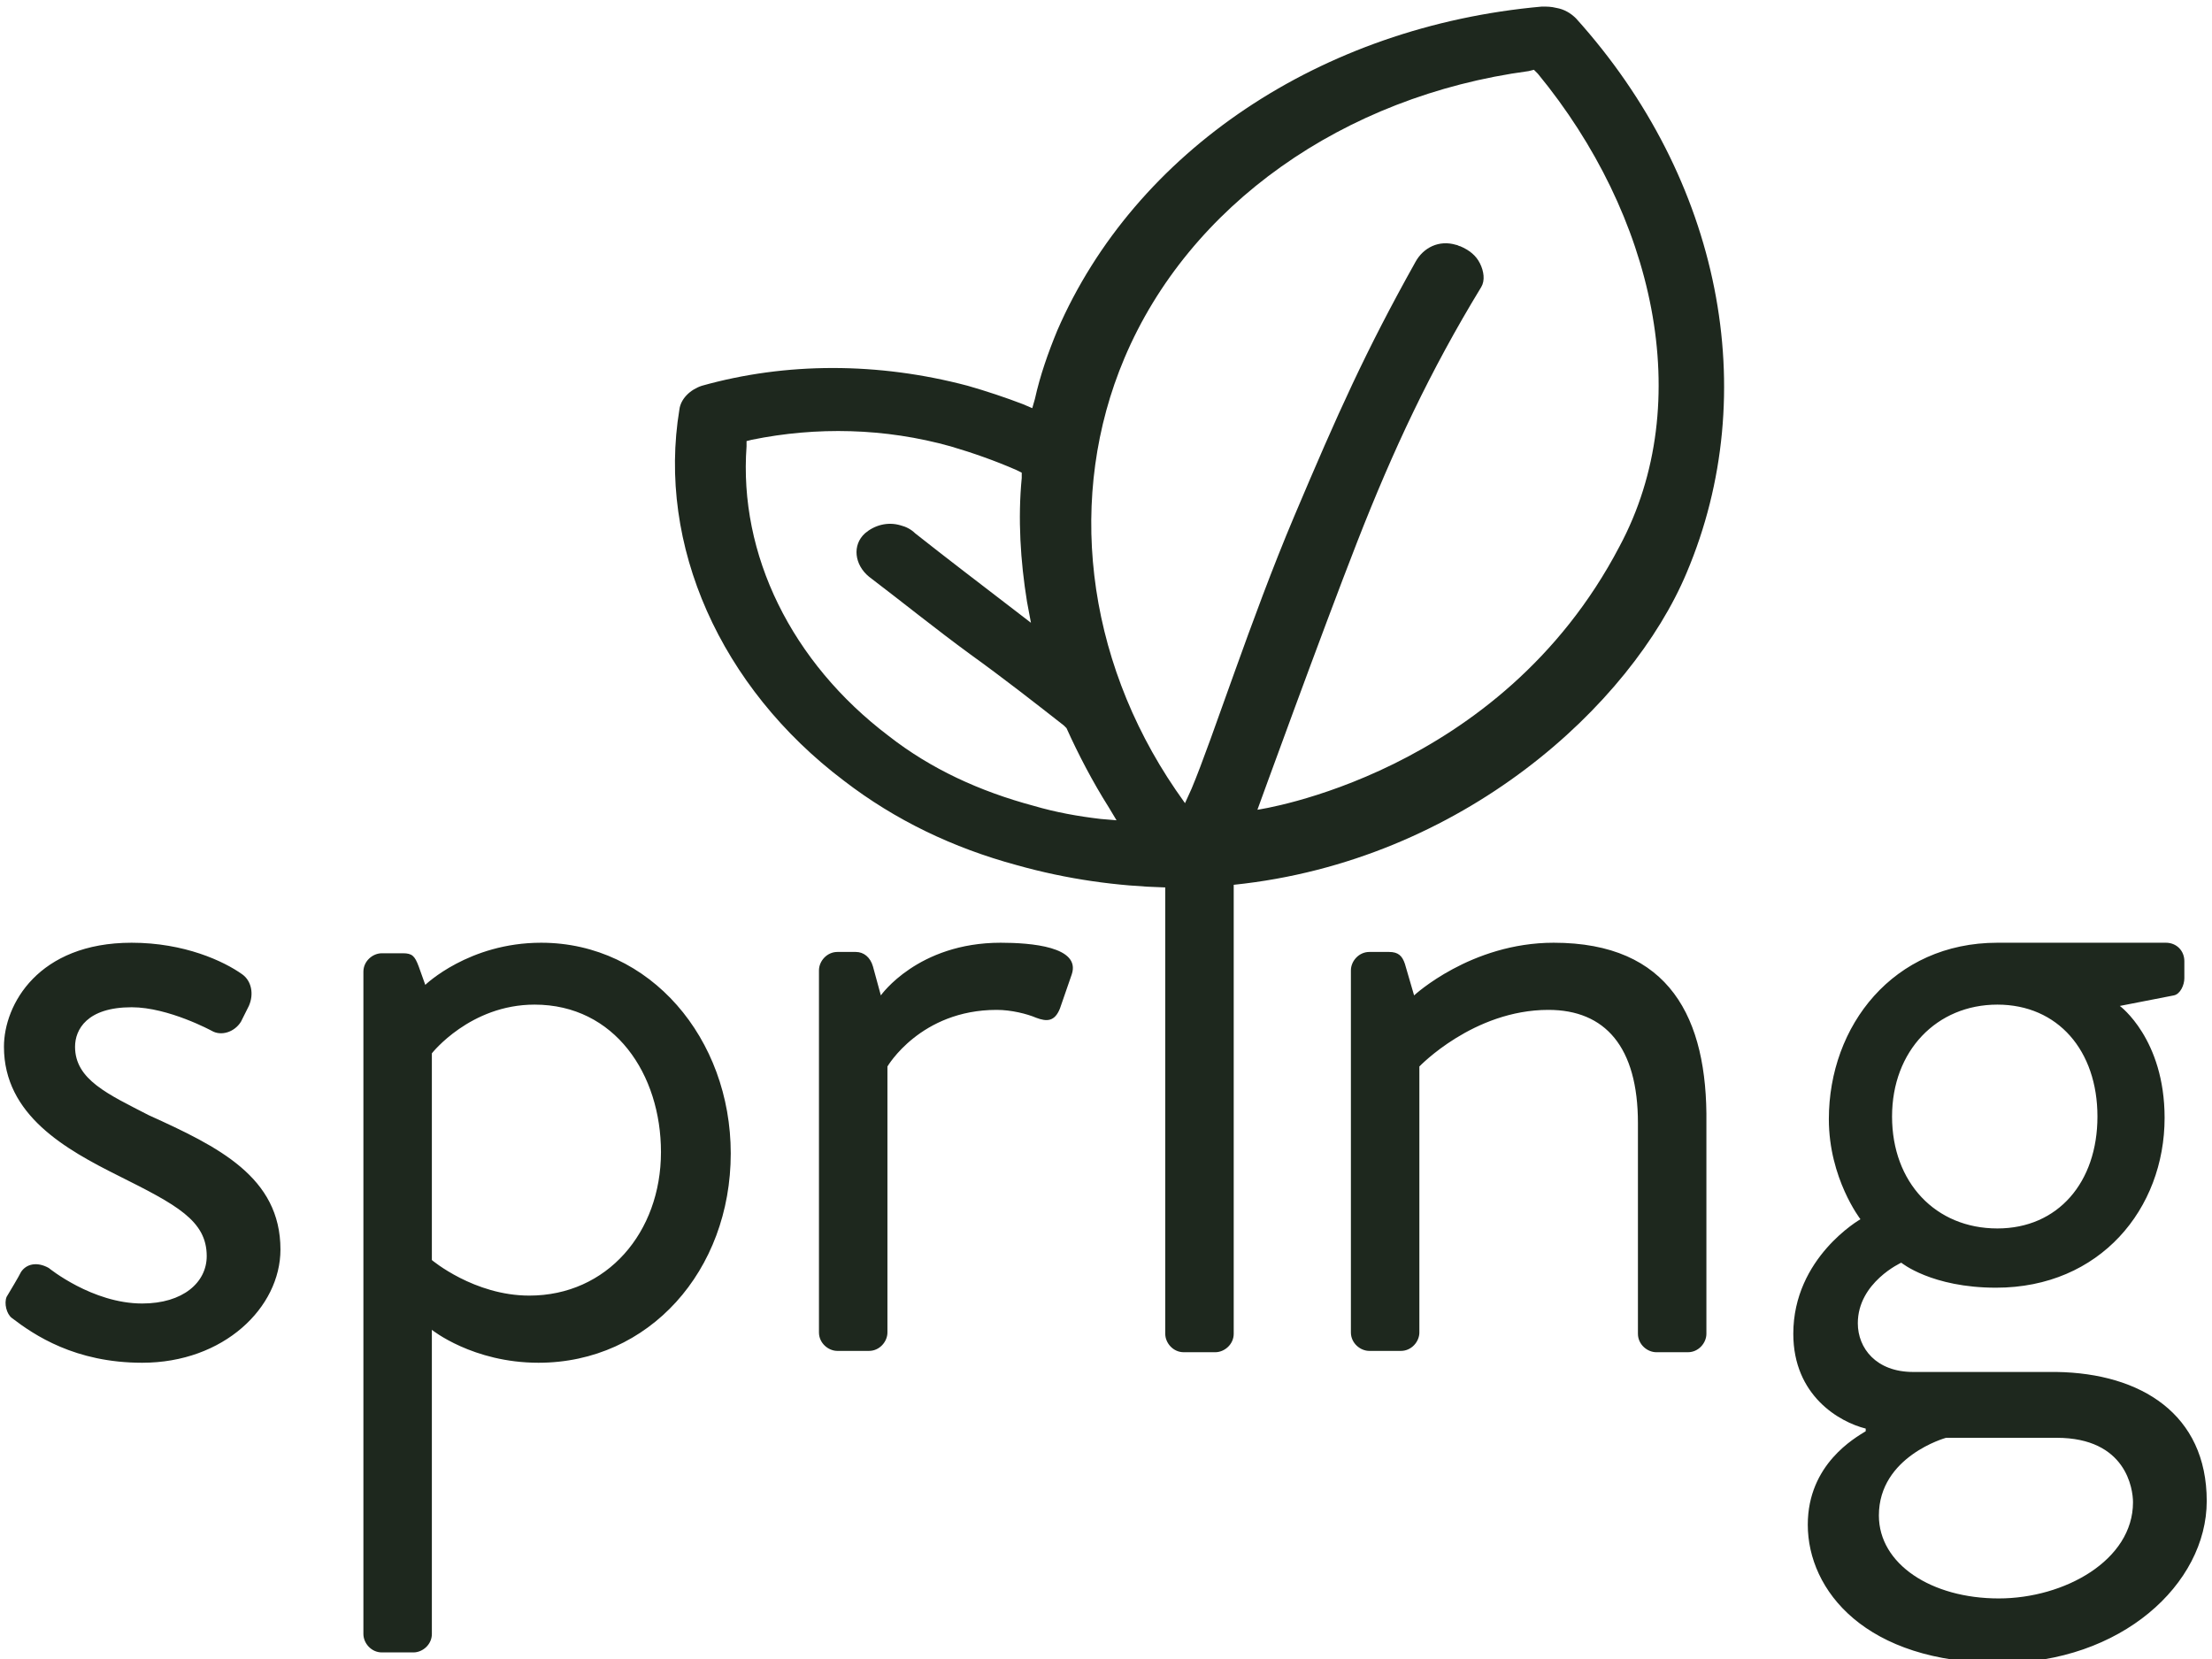
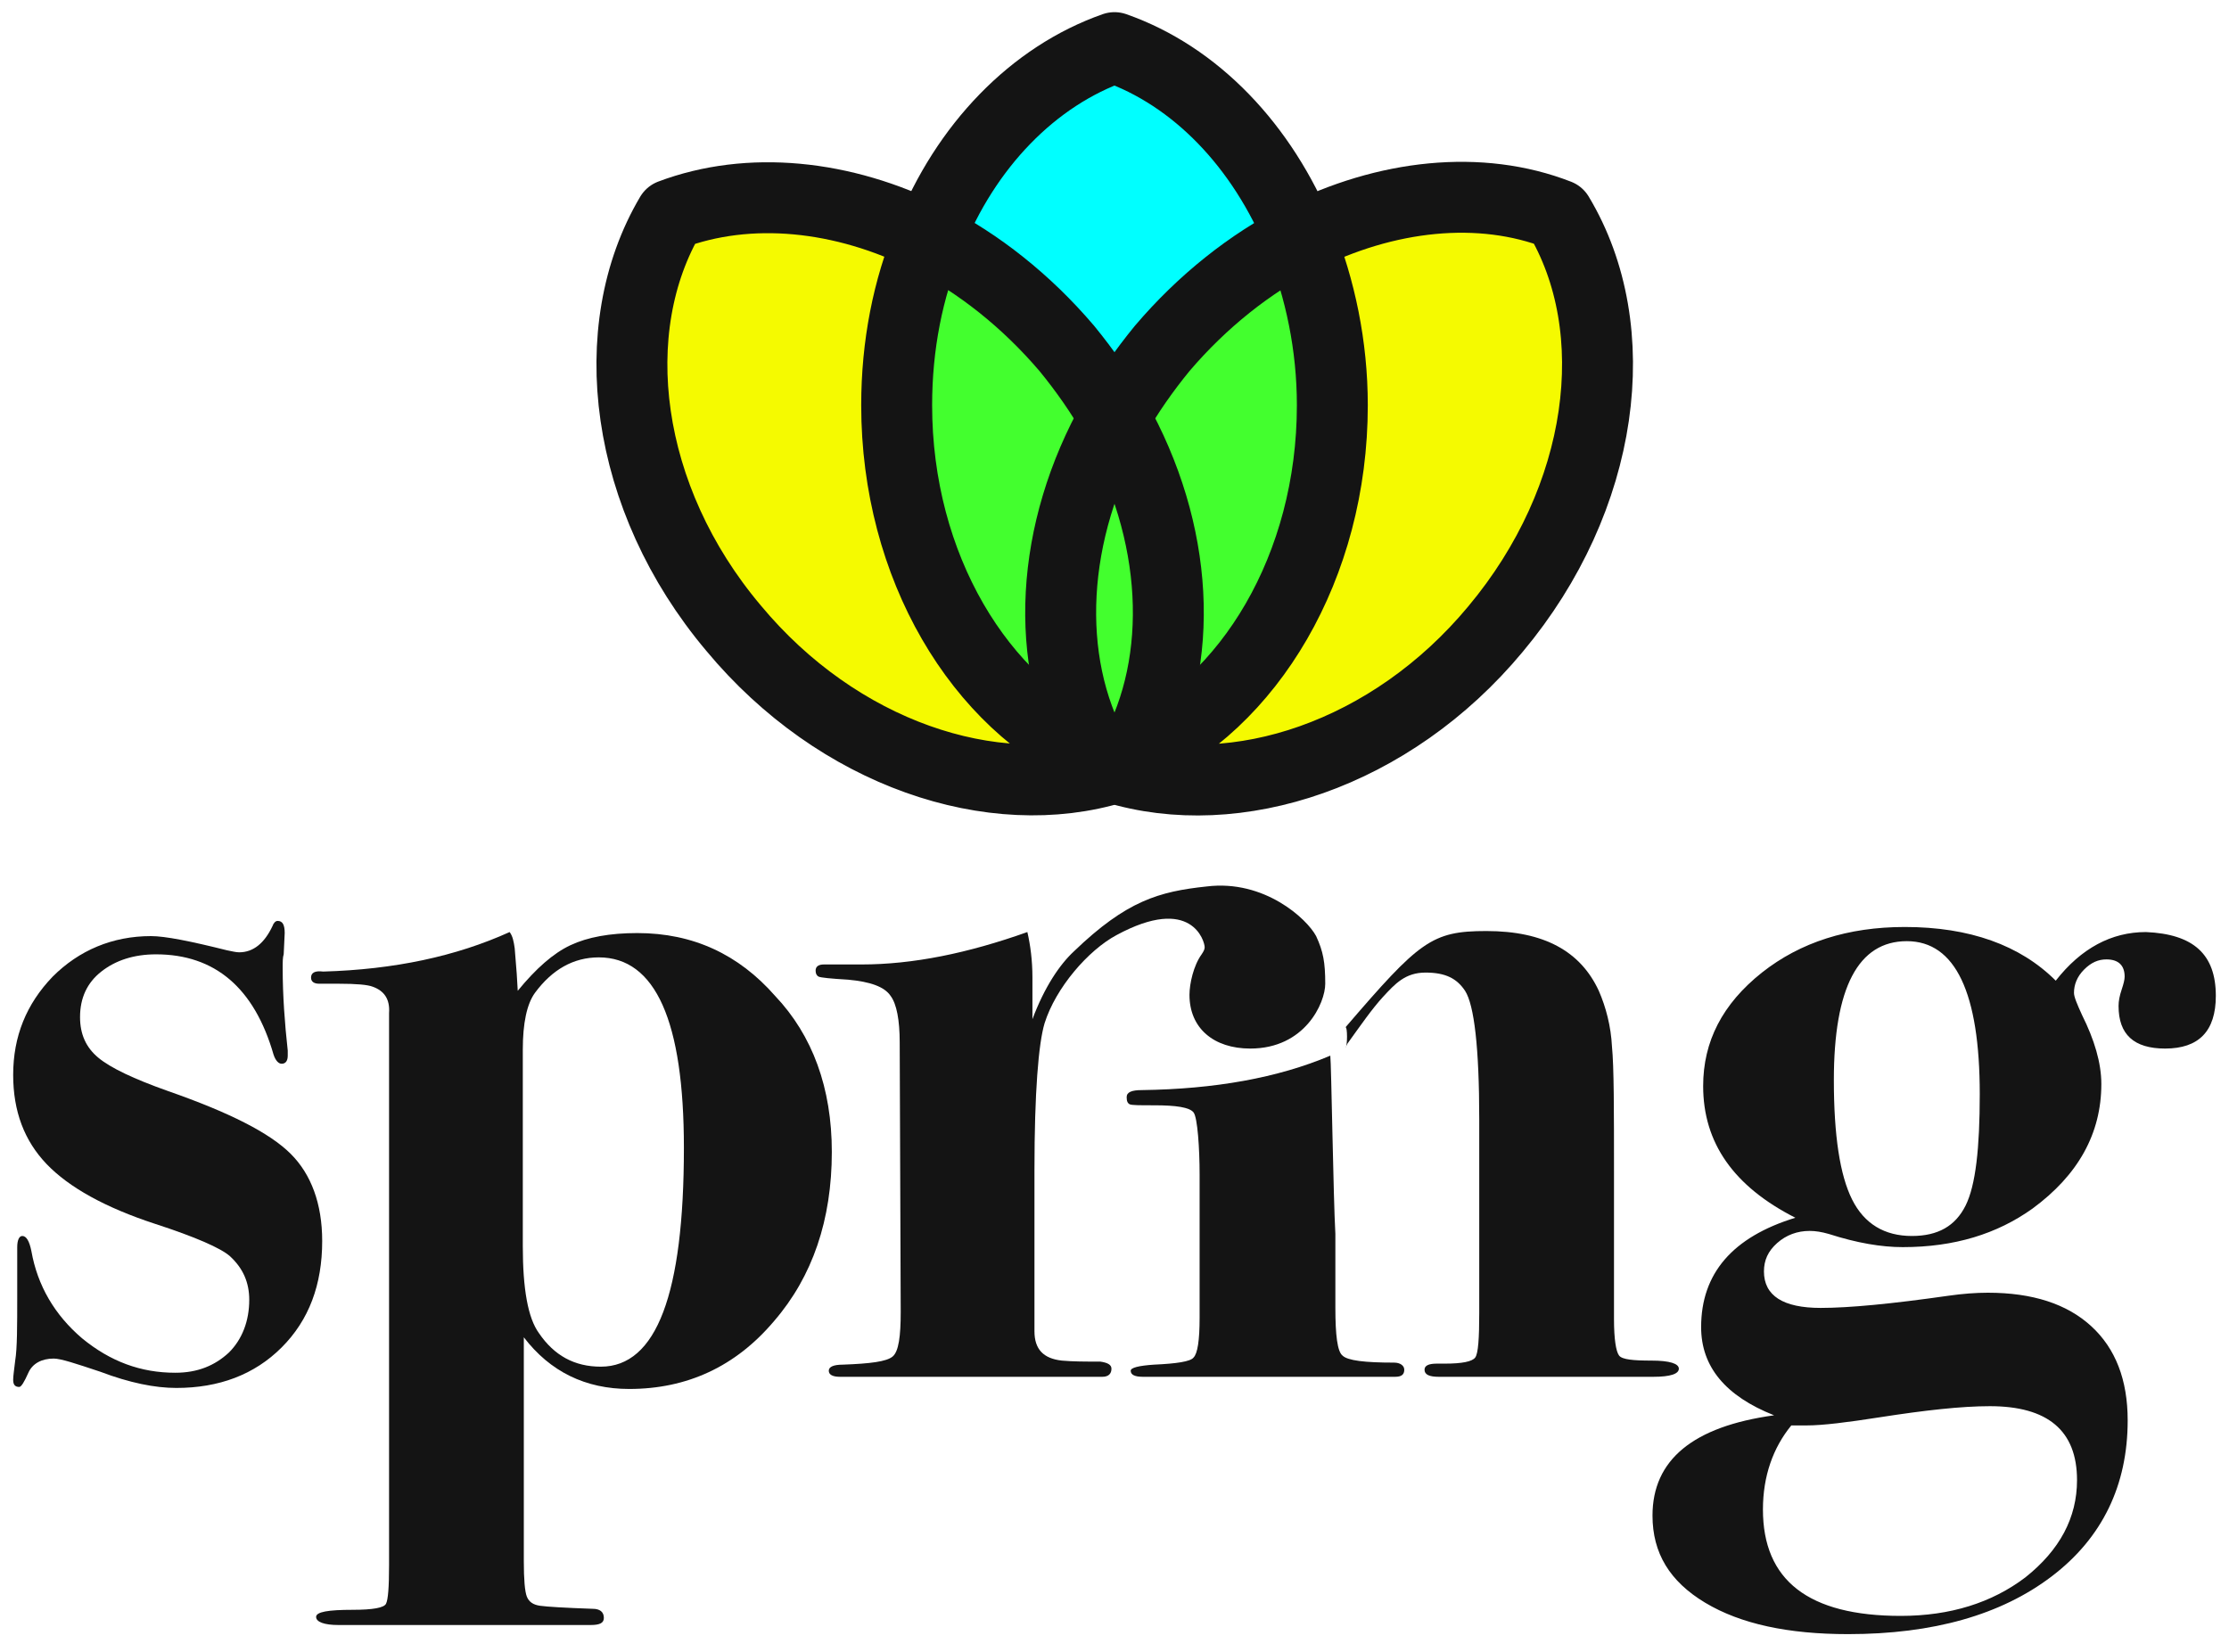
- <svg xmlns="http://www.w3.org/2000/svg" version="1.1" x="0px" y="0px" width="168px" height="126px" viewBox="0 0 168 126" enable-background="new 0 0 168 126" xml:space="preserve">
-   <path fill="#1E281E" d="M21.3,94.9c0,4.4-4.3,8.6-10.5,8.6c-5.1,0-8.2-2.1-9.9-3.4c-0.4-0.3-0.6-1.1-0.4-1.6C0.8,98,1.4,97,1.6,96.6  C2,96,2.8,95.8,3.7,96.3c0,0,3.3,2.7,7.1,2.7c3.1,0,4.9-1.6,4.9-3.6c0-2.7-2.3-3.9-6.7-6.1c-4-2-8.7-4.6-8.7-9.8  c0-3.2,2.6-7.9,9.7-7.9c4,0,7,1.4,8.4,2.4c0.7,0.5,0.9,1.5,0.5,2.4l-0.6,1.2c-0.5,0.8-1.5,1.1-2.2,0.7c0,0-3.3-1.8-6.1-1.8  c-3.4,0-4.3,1.7-4.3,3c0,2.5,2.5,3.6,5.6,5.2C16.6,87.1,21.3,89.4,21.3,94.9z M55.5,87.6c0,8.9-6.2,15.9-14.6,15.9  c-5,0-8.1-2.5-8.1-2.5v23.1c0,0.8-0.7,1.4-1.4,1.4H29c-0.8,0-1.4-0.7-1.4-1.4V73.8c0-0.8,0.7-1.4,1.4-1.4h1.6c0.7,0,0.9,0.2,1.2,1  l0.5,1.4c0,0,3.3-3.2,8.8-3.2C49.4,71.6,55.5,78.9,55.5,87.6z M50.2,87.5c0-5.9-3.5-11.2-9.6-11.2c-4.9,0-7.8,3.7-7.8,3.7v15.7  c0,0,3.2,2.7,7.4,2.7C46.1,98.4,50.2,93.6,50.2,87.5z M76,71.6c-6.3,0-9.1,4-9.1,4l-0.6-2.2c-0.2-0.7-0.7-1.1-1.3-1.1h-1.4  c-0.8,0-1.4,0.7-1.4,1.4v27.5c0,0.8,0.7,1.4,1.4,1.4h2.4c0.8,0,1.4-0.7,1.4-1.4V81c0,0,2.5-4.3,8.3-4.3c1.1,0,2.3,0.3,3,0.6  c0.8,0.3,1.4,0.3,1.8-0.7l0.9-2.6C82.1,71.9,78.3,71.6,76,71.6z M118,71.6c-6.3,0-10.6,4-10.6,4l-0.7-2.4c-0.2-0.6-0.5-0.9-1.2-0.9  H104c-0.8,0-1.4,0.7-1.4,1.4v27.5c0,0.8,0.7,1.4,1.4,1.4h2.4c0.8,0,1.4-0.7,1.4-1.4V81c0,0,4.1-4.3,9.8-4.3c4.3,0,6.8,2.8,6.8,8.6  v16c0,0.8,0.7,1.4,1.4,1.4h2.4c0.8,0,1.4-0.7,1.4-1.4v-16C129.7,77.3,126.8,71.6,118,71.6z M167.6,114c0,6.3-6.5,12.3-15.7,12.3  c-10.2,0-14.6-5.5-14.6-10.5c0-4.6,3.6-6.6,4.4-7.1v-0.2c-2-0.5-5.5-2.5-5.5-7.2c0-5.8,5.1-8.7,5.1-8.7s-2.4-3.1-2.4-7.6  c0-7.1,4.9-13.4,12.8-13.4h12.8c0.8,0,1.4,0.6,1.4,1.4v1.3c0,0.5-0.3,1.2-0.8,1.3l-4.1,0.8c0,0,3.4,2.5,3.4,8.5  c0,6.9-4.9,12.9-12.8,12.9c-4.9,0-7.2-1.9-7.2-1.9s-3.3,1.5-3.3,4.6c0,1.9,1.4,3.7,4.2,3.7h10.9C162.6,104.3,167.6,107.4,167.6,114z   M143.7,84.8c0,5,3.3,8.5,8,8.5c4.6,0,7.6-3.5,7.6-8.5s-3-8.5-7.6-8.5C147.1,76.3,143.7,79.8,143.7,84.8z M162,114.1  c0-1-0.5-4.9-5.8-4.9c-2.8,0-5.6,0-8.4,0c0,0-5.1,1.4-5.1,5.9c0,3.7,4,6.3,9.1,6.3C156.8,121.4,162,118.5,162,114.1z M119.7,1.4  c11,12.2,14.2,28.4,8.4,42.1c-4.2,10-17,21.9-34.4,23.7v34.1c0,0.8-0.7,1.4-1.4,1.4h-2.4c-0.8,0-1.4-0.7-1.4-1.4V67.4  c-3.6-0.1-7.4-0.6-11.3-1.7c-4.8-1.3-9.2-3.4-13.1-6.4c-9.4-7.1-14.2-17.9-12.5-28.2c0.1-0.8,0.8-1.5,1.7-1.8  c6.4-1.8,13.4-1.8,20.2,0c1.4,0.4,2.9,0.9,4.2,1.4l0.7,0.3l0.2-0.7c0.4-1.8,1-3.5,1.7-5.2C86.2,11.5,100.3,2,117.1,0.5  c0.4,0,0.7,0,1.1,0.1C118.8,0.7,119.3,1,119.7,1.4z M84.8,62.3l-0.6-1c-1.2-1.9-2.3-4-3.2-6l-0.1-0.1l-0.1-0.1  c-2.3-1.8-4.6-3.6-7.1-5.4c-2.6-1.9-5.2-4-7.7-5.9c-1.1-0.9-1.3-2.4-0.3-3.3c0.7-0.6,1.7-0.9,2.7-0.6c0.4,0.1,0.8,0.3,1.1,0.6  c2.4,1.9,4.9,3.8,7.5,5.8l1.3,1L78,45.7c-0.5-3.1-0.7-6.3-0.4-9.4l0-0.4l-0.4-0.2c-1.6-0.7-3.3-1.3-5-1.8c-5-1.4-10.2-1.5-15.1-0.5  l-0.4,0.1l0,0.4c-0.6,8.2,3.4,16.4,10.8,22c3.2,2.5,6.9,4.2,11,5.3c1.7,0.5,3.4,0.8,5.1,1L84.8,62.3z M116.8,5.6l-0.3-0.3l-0.4,0.1  c-14.1,1.9-25.8,10.2-30.7,21.8c-4.4,10.4-3,22.7,3.9,32.8L90,61l0.5-1.1c1.6-3.8,4.5-12.9,7.8-20.7c3.3-7.8,5.4-12.5,9.2-19.3  c0.6-1.1,1.8-1.7,3.1-1.3c0.1,0,0.2,0.1,0.3,0.1c0.7,0.3,1.2,0.7,1.5,1.3c0.3,0.6,0.4,1.3,0.1,1.8c-3.9,6.4-6.7,12.4-9.4,19.3  c-2.7,6.9-7.6,20.4-7.6,20.4s18.4-2.6,27.5-20C128.9,30.5,125.6,16.3,116.8,5.6z" />
+ <svg xmlns="http://www.w3.org/2000/svg" version="1.1" x="0px" y="0px" width="220px" height="163px" viewBox="0 0 220 163" enable-background="new 0 0 220 163" xml:space="preserve">
+   <g>
+     <g>
+       <path fill="#141414" d="M31.8,122.5c0,4.3-1.3,7.8-4,10.5c-2.7,2.7-6.2,4-10.4,4c-2.1,0-4.6-0.5-7.5-1.6c-2.4-0.8-3.9-1.3-4.6-1.3    c-1.2,0-2.1,0.5-2.5,1.4c-0.4,0.9-0.7,1.4-0.9,1.4c-0.4,0-0.6-0.2-0.6-0.7c0-0.4,0.1-1,0.2-1.9c0.2-1.2,0.2-3.4,0.2-6.4    c0-0.1,0-0.5,0-1c0-0.5,0-1.2,0-2.1v-1.7c0-0.7,0.2-1.1,0.5-1.1c0.4,0,0.7,0.5,0.9,1.5c0.6,3.4,2.3,6.3,5,8.6    c2.8,2.3,5.8,3.4,9.2,3.4c2.2,0,3.9-0.7,5.3-2c1.3-1.3,2-3.1,2-5.2c0-1.7-0.6-3.1-1.9-4.3c-0.9-0.8-3.4-1.9-7.4-3.2    c-4.9-1.6-8.5-3.6-10.7-5.9c-2.2-2.3-3.3-5.2-3.3-8.8c0-3.8,1.3-7,3.9-9.7c2.6-2.6,5.9-4,9.7-4c1.4,0,3.9,0.5,7.5,1.4    c0.5,0.1,0.9,0.2,1.2,0.2c1.4,0,2.5-0.9,3.3-2.6c0.1-0.3,0.3-0.5,0.5-0.5c0.5,0,0.7,0.4,0.7,1.2L28,94.2c-0.1,0.3-0.1,0.7-0.1,1.4    c0,2.6,0.2,5.4,0.5,8.1v0.5c0,0.5-0.2,0.8-0.6,0.8c-0.3,0-0.6-0.3-0.8-0.9c-1.9-6.6-5.8-9.9-11.6-9.9c-2.2,0-4,0.6-5.4,1.7    s-2.1,2.6-2.1,4.5c0,1.7,0.6,3,1.8,4c1.2,1,3.5,2.1,6.9,3.3c6,2.1,10,4.1,12.1,6.2C30.7,115.9,31.8,118.8,31.8,122.5z" />
+       <path fill="#141414" d="M82.1,113.7c0,6.7-1.9,12.3-5.7,16.7c-3.8,4.5-8.6,6.7-14.3,6.7c-4.3,0-7.8-1.7-10.4-5.1v22.1    c0,1.8,0.1,3,0.3,3.5c0.2,0.5,0.6,0.8,1.3,0.9c0.7,0.1,2.4,0.2,5.2,0.3c0.7,0,1.1,0.3,1.1,0.9c0,0.5-0.4,0.7-1.3,0.7    c-0.1,0-0.4,0-1,0c-0.6,0-1.2,0-1.7,0h-10c-0.7,0-1.7,0-3,0s-2.7,0-4.3,0h-4.9c-1.4,0-2.2-0.3-2.2-0.8c0-0.5,1.2-0.7,3.6-0.7    c2,0,3.1-0.2,3.3-0.6c0.2-0.4,0.3-1.6,0.3-3.8v-49.7c0-0.5,0-0.9,0-1.4c0-0.4,0-0.7,0-0.8V100c0.1-1.4-0.5-2.2-1.6-2.6    c-0.5-0.2-1.6-0.3-3.4-0.3h-1.9c-0.5,0-0.8-0.2-0.8-0.6c0-0.5,0.4-0.7,1.2-0.6c7-0.2,13.1-1.5,18.4-3.9c0.3,0.4,0.4,0.9,0.5,1.6    l0.2,2.5l0.1,1.7c1.8-2.2,3.5-3.7,5.2-4.5c1.7-0.8,3.9-1.2,6.6-1.2c5.5,0,10,2.1,13.6,6.2C80.2,102.2,82.1,107.4,82.1,113.7z     M67.5,113.3c0-12.5-2.8-18.8-8.4-18.8c-2.5,0-4.6,1.2-6.3,3.5c-0.8,1.1-1.2,3-1.2,5.6V123c0,4.2,0.5,7.1,1.6,8.6    c1.5,2.2,3.5,3.3,6.1,3.3C64.8,134.9,67.5,127.7,67.5,113.3z" />
+       <path fill="#141414" d="M130.8,97.1c0,1.9-2,6.4-7.4,6.4c-3.6,0-6-2-6-5.3c0-1.1,0.4-2.9,1.2-4c0.2-0.3,0.3-0.5,0.3-0.7    c0-0.6-1.3-5.2-8.7-1.2c-2.8,1.5-6,5.2-7.1,8.7c-0.6,2-1,6.8-1,14.5v7.2v8.7c0,1.8,0.9,2.7,2.7,2.9c1.1,0.1,2.3,0.1,3.8,0.1    c0.7,0.1,1.1,0.3,1.1,0.7c0,0.5-0.3,0.8-0.9,0.8h-2c-0.6,0-3.5,0-8.6,0c0.3,0-1.2,0-4.4,0h-4.8h-3.8c-0.7,0-1.4,0-2.3,0    c-0.7,0-1.1-0.2-1.1-0.6s0.5-0.6,1.4-0.6c2.7-0.1,4.3-0.3,4.9-0.8c0.6-0.5,0.8-2,0.8-4.4l-0.1-26.6c0-2.2-0.3-3.8-0.9-4.6    c-0.6-0.9-2-1.4-4.2-1.6c-1.7-0.1-2.7-0.2-2.9-0.3c-0.2-0.1-0.3-0.3-0.3-0.6c0-0.4,0.3-0.6,0.8-0.6c0.6,0,1.2,0,1.7,0h2    c5.1,0,10.5-1.1,16.4-3.2c0.3,1.3,0.5,2.8,0.5,4.5v4.1c1.2-3.2,2.7-5.4,4.1-6.7c5.2-5,8.4-5.9,13.1-6.4c5.7-0.7,9.9,3.2,10.8,4.9    C130.6,93.9,130.8,95,130.8,97.1z" />
+       <path fill="#141414" d="M132.8,101.4c7.3-8.5,8.5-9.5,13.9-9.5c5.7,0,9.3,2,11.1,5.9c0.7,1.6,1.2,3.5,1.3,5.5    c0.2,2,0.2,6.3,0.2,12.6v14.3c0,2,0.2,3.2,0.5,3.6c0.3,0.4,1.4,0.5,3.2,0.5c1.8,0,2.7,0.3,2.7,0.8c0,0.5-0.8,0.8-2.5,0.8    c-0.1,0-1,0-2.6,0c-1.6,0-3.9,0-6.9,0h-3.2h-8.5c-0.9,0-1.4-0.2-1.4-0.7c0-0.4,0.4-0.6,1.2-0.6h0.8c1.7,0,2.7-0.2,3-0.6    c0.3-0.4,0.4-1.9,0.4-4.4v-19.1c0-7.1-0.5-11.3-1.4-12.7c-0.8-1.2-1.9-1.8-3.9-1.8c-2,0-3,1.1-4.2,2.4c-1.1,1.2-2.2,2.8-3.5,4.6    c-0.1,0.2-0.1,0.2-0.2,0.4C133,103.3,133,101.3,132.8,101.4z" />
+       <path fill="#141414" d="M218.7,98.3c0,3.5-1.7,5.2-5,5.2c-3.1,0-4.6-1.4-4.6-4.2c0-0.5,0.1-1,0.3-1.6c0.2-0.6,0.3-1,0.3-1.3    c0-1.1-0.6-1.7-1.8-1.7c-0.8,0-1.5,0.3-2.2,1s-1,1.5-1,2.3c0,0.4,0.3,1.1,0.8,2.2c1.2,2.4,1.9,4.7,1.9,6.8c0,4.9-2.3,9-6.8,12.3    c-3.5,2.5-7.7,3.8-12.8,3.8c-2.1,0-4.5-0.4-7.3-1.3c-0.7-0.2-1.3-0.3-1.9-0.3c-1.2,0-2.3,0.4-3.2,1.2c-0.9,0.8-1.3,1.7-1.3,2.8    c0,2.4,1.9,3.6,5.6,3.6c2.8,0,7-0.4,12.6-1.2c1.4-0.2,2.7-0.3,3.9-0.3c4.4,0,7.8,1.1,10.2,3.3c2.4,2.2,3.6,5.3,3.6,9.3    c0,6.4-2.5,11.6-7.5,15.4c-5,3.8-11.7,5.7-20.1,5.7c-5.9,0-10.6-1-14.1-3.1c-3.5-2.1-5.2-4.9-5.2-8.6c0-5.5,4-8.8,12-9.9    c-4.8-1.9-7.2-4.8-7.2-8.7c0-5.3,3.1-8.9,9.3-10.8c-6.1-3.1-9.1-7.4-9.1-13c0-4.4,1.9-8.1,5.8-11.2c3.8-3,8.5-4.5,14.1-4.5    c6.4,0,11.4,1.8,14.9,5.3c2.5-3.2,5.5-4.8,8.9-4.8C216.5,92.2,218.7,94.2,218.7,98.3z M205,146.1c0-4.9-2.9-7.3-8.6-7.3    c-2.8,0-6.4,0.4-10.9,1.1c-3.2,0.5-5.6,0.8-7.2,0.8h-1.5c-1.8,2.2-2.8,5-2.8,8.3c0,7,4.5,10.5,13.6,10.5c4.9,0,9-1.3,12.3-3.8    C203.3,153,205,149.8,205,146.1z M195.4,108c0-10-2.4-15.1-7.2-15.1c-4.8,0-7.2,4.6-7.2,13.7c0,5.5,0.6,9.4,1.8,11.8    c1.2,2.4,3.2,3.6,5.9,3.6c2.6,0,4.3-1,5.3-3S195.4,113.3,195.4,108z" />
+       <path fill="#141414" d="M138.6,135.2c0,0.5-0.3,0.7-0.9,0.7h-13.1h-9.4c-0.4,0-0.9,0-1.5,0c-0.5,0-0.8,0-0.9,0    c-0.8,0-1.2-0.2-1.2-0.6c0-0.3,0.8-0.5,2.3-0.6c2.2-0.1,3.6-0.3,3.9-0.7c0.4-0.4,0.6-1.7,0.6-3.9v-14.2c0-2.5-0.2-5.6-0.6-6.1    c-0.4-0.5-1.7-0.7-3.9-0.7c-1.4,0-2.2,0-2.4-0.1c-0.2-0.1-0.3-0.3-0.3-0.7c0-0.5,0.5-0.7,1.5-0.7c7.2-0.1,13.4-1.2,18.6-3.4    c0.1,0.8,0.3,14.1,0.5,17.6v-3.3v10.6c0,2.7,0.2,4.3,0.7,4.7c0.5,0.5,2.2,0.7,5.1,0.7C138.2,134.5,138.6,134.8,138.6,135.2z" />
+     </g>
+     <g>
+       <path fill="#43FF2E" d="M91.7,23.5l-2.8,22.2l7.9,19.7L101,70l7,4.5l3.1,1.6L124.9,66l4.4-12l3.5-16.8l-4.5-13.8l-10.3,6.3    L110,41.2C110,41.2,99.8,26.6,91.7,23.5z" />
+       <path fill="#F5FA00" stroke="#141414" stroke-width="7" stroke-linecap="round" stroke-linejoin="round" stroke-miterlimit="10" d="    M108.1,74.5c-11.4-5-19.6-18.6-19.6-34.5c0-5.9,1.1-11.5,3.2-16.5c-8.5-4.3-17.8-5.2-25.5-2.3c-6.7,11.3-4.6,28,6.2,40.8    C82.7,74.4,98,79.5,110,75.8c-0.5-0.2-1-0.3-1.5-0.5C108.3,75,108.2,74.8,108.1,74.5z" />
+       <path fill="#00FFFF" stroke="#141414" stroke-width="7" stroke-linecap="round" stroke-linejoin="round" stroke-miterlimit="10" d="    M105.3,34.4c1.8,2.2,3.4,4.5,4.7,6.8c1.3-2.3,2.9-4.6,4.7-6.8c4-4.7,8.7-8.4,13.6-10.9c-3.7-9.1-10.3-16-18.3-18.8    c-8,2.8-14.7,9.7-18.3,18.8C96.6,26,101.3,29.7,105.3,34.4z" />
+       <path fill="#F5FA00" stroke="#141414" stroke-width="7" stroke-linecap="round" stroke-linejoin="round" stroke-miterlimit="10" d="    M153.8,21.2c-7.7-3-17-2-25.5,2.3c2,5,3.2,10.6,3.2,16.5c0,15.9-8.2,29.5-19.6,34.5c-0.1,0.3-0.3,0.5-0.4,0.8    c-0.5,0.2-1,0.3-1.5,0.5c12,3.7,27.3-1.3,37.6-13.7C158.4,49.2,160.6,32.5,153.8,21.2z" />
+       <path fill="none" stroke="#141414" stroke-width="7" stroke-linecap="round" stroke-linejoin="round" stroke-miterlimit="10" d="    M110,41.2c-6.4,11.3-7,24-1.9,33.3c0.6,0.3,1.3,0.5,1.9,0.8c0.6-0.2,1.3-0.5,1.9-0.8C117,65.2,116.4,52.5,110,41.2z" />
+     </g>
+   </g>
</svg>
